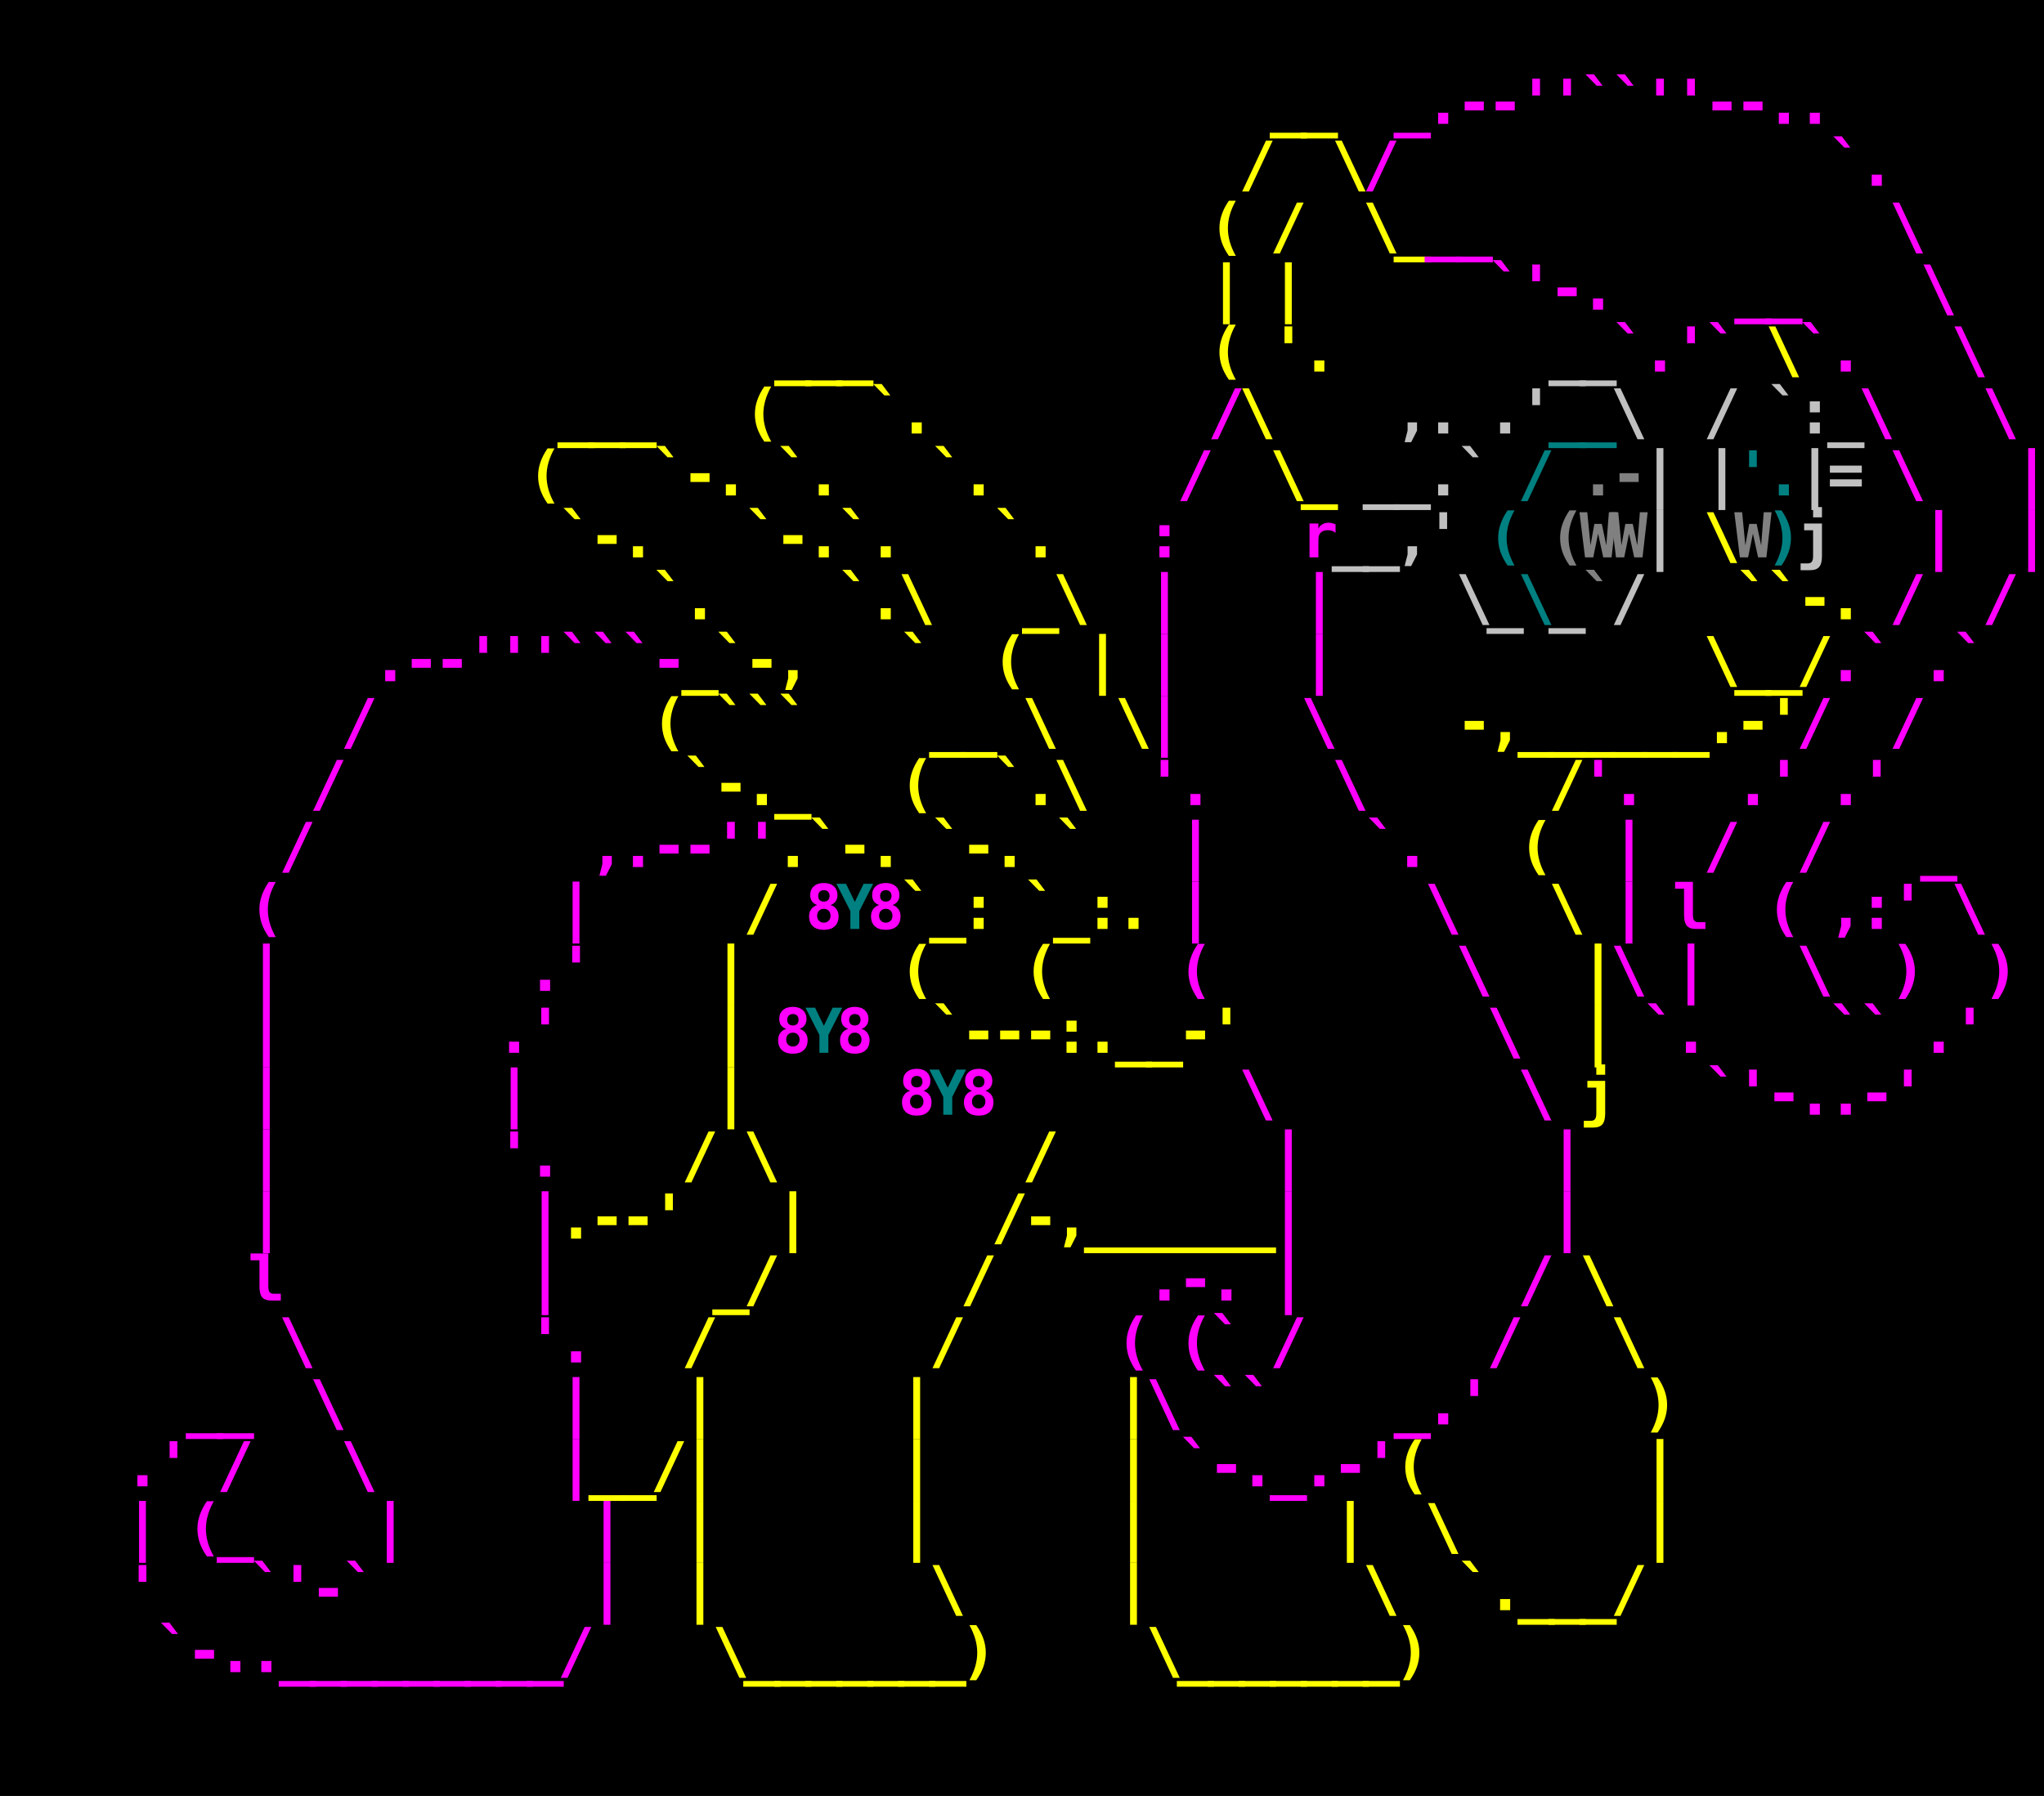
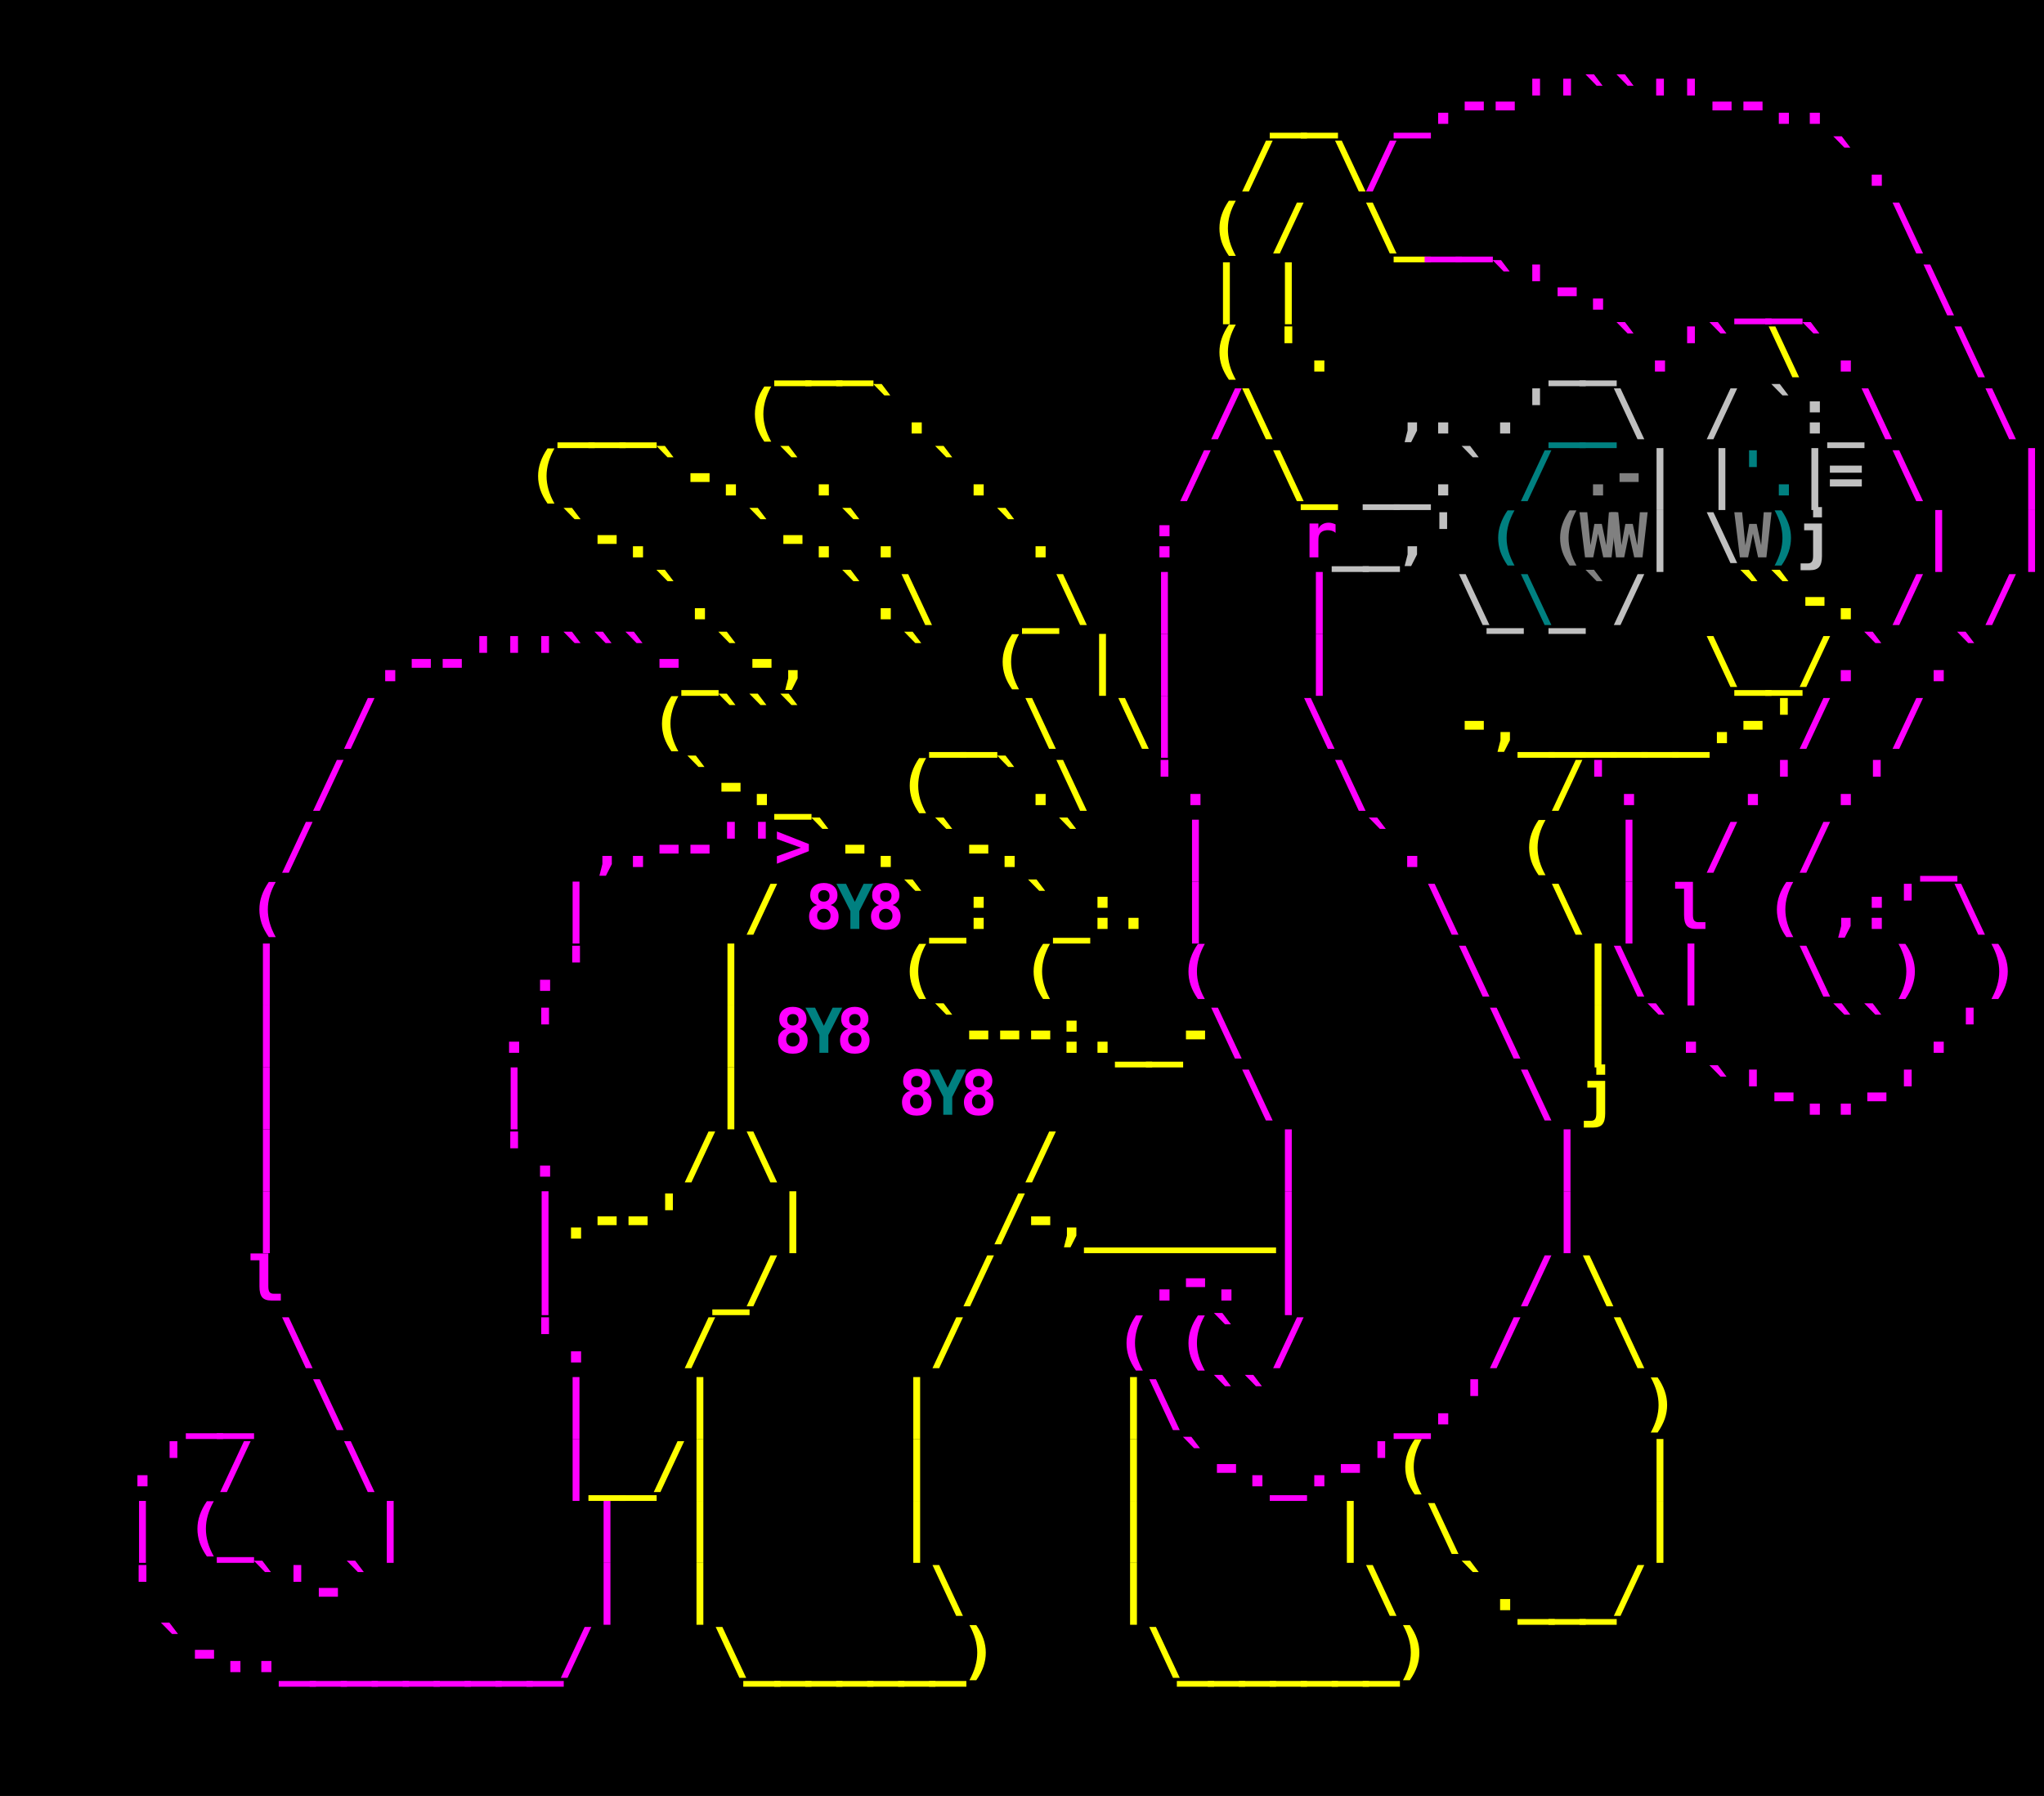
<svg xmlns="http://www.w3.org/2000/svg" width="396" height="348">
  <rect style="fill:black;stroke:none;" width="396" height="348" x="0" y="0" />
  <text y="0" x="0" style="font-family:monospace;font-size:12px;font-weight:bold;">
    <tspan x="246" y="24" style="fill:yellow;">_</tspan>
    <tspan x="252" y="24" style="fill:yellow;">_</tspan>
    <tspan x="270" y="24" style="fill:magenta;">_</tspan>
    <tspan x="276" y="24" style="fill:magenta;">.</tspan>
    <tspan x="282" y="24" style="fill:magenta;">-</tspan>
    <tspan x="288" y="24" style="fill:magenta;">-</tspan>
    <tspan x="294" y="24" style="fill:magenta;">'</tspan>
    <tspan x="300" y="24" style="fill:magenta;">'</tspan>
    <tspan x="306" y="24" style="fill:magenta;">`</tspan>
    <tspan x="312" y="24" style="fill:magenta;">`</tspan>
    <tspan x="318" y="24" style="fill:magenta;">'</tspan>
    <tspan x="324" y="24" style="fill:magenta;">'</tspan>
    <tspan x="330" y="24" style="fill:magenta;">-</tspan>
    <tspan x="336" y="24" style="fill:magenta;">-</tspan>
    <tspan x="342" y="24" style="fill:magenta;">.</tspan>
    <tspan x="348" y="24" style="fill:magenta;">.</tspan>
    <tspan x="240" y="36" style="fill:yellow;">/</tspan>
    <tspan x="258" y="36" style="fill:yellow;">\</tspan>
    <tspan x="264" y="36" style="fill:magenta;">/</tspan>
    <tspan x="354" y="36" style="fill:magenta;">`</tspan>
    <tspan x="360" y="36" style="fill:magenta;">.</tspan>
    <tspan x="234" y="48" style="fill:yellow;">(</tspan>
    <tspan x="246" y="48" style="fill:yellow;">/</tspan>
    <tspan x="264" y="48" style="fill:yellow;">\</tspan>
    <tspan x="270" y="48" style="fill:yellow;">_</tspan>
    <tspan x="276" y="48" style="fill:magenta;">_</tspan>
    <tspan x="282" y="48" style="fill:magenta;">_</tspan>
    <tspan x="366" y="48" style="fill:magenta;">\</tspan>
    <tspan x="234" y="60" style="fill:yellow;">|</tspan>
    <tspan x="246" y="60" style="fill:yellow;">|</tspan>
    <tspan x="288" y="60" style="fill:magenta;">`</tspan>
    <tspan x="294" y="60" style="fill:magenta;">'</tspan>
    <tspan x="300" y="60" style="fill:magenta;">-</tspan>
    <tspan x="306" y="60" style="fill:magenta;">.</tspan>
    <tspan x="336" y="60" style="fill:magenta;">_</tspan>
    <tspan x="342" y="60" style="fill:magenta;">_</tspan>
    <tspan x="372" y="60" style="fill:magenta;">\</tspan>
    <tspan x="150" y="72" style="fill:yellow;">_</tspan>
    <tspan x="156" y="72" style="fill:yellow;">_</tspan>
    <tspan x="162" y="72" style="fill:yellow;">_</tspan>
    <tspan x="234" y="72" style="fill:yellow;">(</tspan>
    <tspan x="246" y="72" style="fill:yellow;">'</tspan>
    <tspan x="252" y="72" style="fill:yellow;">.</tspan>
    <tspan x="300" y="72" style="fill:silver;">_</tspan>
    <tspan x="306" y="72" style="fill:silver;">_</tspan>
    <tspan x="312" y="72" style="fill:magenta;">`</tspan>
    <tspan x="318" y="72" style="fill:magenta;">.</tspan>
    <tspan x="324" y="72" style="fill:magenta;">'</tspan>
    <tspan x="330" y="72" style="fill:magenta;">`</tspan>
    <tspan x="342" y="72" style="fill:yellow;">\</tspan>
    <tspan x="348" y="72" style="fill:magenta;">`</tspan>
    <tspan x="354" y="72" style="fill:magenta;">.</tspan>
    <tspan x="378" y="72" style="fill:magenta;">\</tspan>
    <tspan x="108" y="84" style="fill:yellow;">_</tspan>
    <tspan x="114" y="84" style="fill:yellow;">_</tspan>
    <tspan x="120" y="84" style="fill:yellow;">_</tspan>
    <tspan x="144" y="84" style="fill:yellow;">(</tspan>
    <tspan x="168" y="84" style="fill:yellow;">`</tspan>
    <tspan x="174" y="84" style="fill:yellow;">.</tspan>
    <tspan x="234" y="84" style="fill:magenta;">/</tspan>
    <tspan x="240" y="84" style="fill:yellow;">\</tspan>
    <tspan x="270" y="84" style="fill:silver;">,</tspan>
    <tspan x="276" y="84" style="fill:silver;">.</tspan>
    <tspan x="288" y="84" style="fill:silver;">.</tspan>
    <tspan x="294" y="84" style="fill:silver;">'</tspan>
    <tspan x="300" y="84" style="fill:teal;">_</tspan>
    <tspan x="306" y="84" style="fill:teal;">_</tspan>
    <tspan x="312" y="84" style="fill:silver;">\</tspan>
    <tspan x="330" y="84" style="fill:silver;">/</tspan>
    <tspan x="342" y="84" style="fill:silver;">`</tspan>
    <tspan x="348" y="84" style="fill:silver;">:</tspan>
    <tspan x="354" y="84" style="fill:silver;">_</tspan>
    <tspan x="360" y="84" style="fill:magenta;">\</tspan>
    <tspan x="384" y="84" style="fill:magenta;">\</tspan>
    <tspan x="102" y="96" style="fill:yellow;">(</tspan>
    <tspan x="126" y="96" style="fill:yellow;">`</tspan>
    <tspan x="132" y="96" style="fill:yellow;">-</tspan>
    <tspan x="138" y="96" style="fill:yellow;">.</tspan>
    <tspan x="150" y="96" style="fill:yellow;">`</tspan>
    <tspan x="156" y="96" style="fill:yellow;">.</tspan>
    <tspan x="180" y="96" style="fill:yellow;">`</tspan>
    <tspan x="186" y="96" style="fill:yellow;">.</tspan>
    <tspan x="228" y="96" style="fill:magenta;">/</tspan>
    <tspan x="246" y="96" style="fill:yellow;">\</tspan>
    <tspan x="252" y="96" style="fill:yellow;">_</tspan>
    <tspan x="264" y="96" style="fill:silver;">_</tspan>
    <tspan x="270" y="96" style="fill:silver;">_</tspan>
    <tspan x="276" y="96" style="fill:silver;">.</tspan>
    <tspan x="282" y="96" style="fill:silver;">`</tspan>
    <tspan x="294" y="96" style="fill:teal;">/</tspan>
    <tspan x="306" y="96" style="fill:gray;">.</tspan>
    <tspan x="312" y="96" style="fill:gray;">-</tspan>
    <tspan x="318" y="96" style="fill:silver;">|</tspan>
    <tspan x="330" y="96" style="fill:silver;">|</tspan>
    <tspan x="336" y="96" style="fill:teal;">'</tspan>
    <tspan x="342" y="96" style="fill:teal;">.</tspan>
    <tspan x="348" y="96" style="fill:silver;">|</tspan>
    <tspan x="354" y="96" style="fill:silver;">=</tspan>
    <tspan x="366" y="96" style="fill:magenta;">\</tspan>
    <tspan x="390" y="96" style="fill:magenta;">|</tspan>
    <tspan x="108" y="108" style="fill:yellow;">`</tspan>
    <tspan x="114" y="108" style="fill:yellow;">-</tspan>
    <tspan x="120" y="108" style="fill:yellow;">.</tspan>
    <tspan x="144" y="108" style="fill:yellow;">`</tspan>
    <tspan x="150" y="108" style="fill:yellow;">-</tspan>
    <tspan x="156" y="108" style="fill:yellow;">.</tspan>
    <tspan x="162" y="108" style="fill:yellow;">`</tspan>
    <tspan x="168" y="108" style="fill:yellow;">.</tspan>
    <tspan x="192" y="108" style="fill:yellow;">`</tspan>
    <tspan x="198" y="108" style="fill:yellow;">.</tspan>
    <tspan x="222" y="108" style="fill:magenta;">:</tspan>
    <tspan x="252" y="108" style="fill:magenta;">r</tspan>
    <tspan x="258" y="108" style="fill:silver;">_</tspan>
    <tspan x="264" y="108" style="fill:silver;">_</tspan>
    <tspan x="270" y="108" style="fill:silver;">,</tspan>
    <tspan x="276" y="108" style="fill:silver;">'</tspan>
    <tspan x="288" y="108" style="fill:teal;">(</tspan>
    <tspan x="300" y="108" style="fill:gray;">(</tspan>
    <tspan x="306" y="108" style="fill:gray;">W</tspan>
    <tspan x="312" y="108" style="fill:gray;">W</tspan>
    <tspan x="318" y="108" style="fill:silver;">|</tspan>
-     <tspan x="330" y="108" style="fill:yellow;">\</tspan>
+     <tspan x="330" y="108" style="fill:silver;">\</tspan>
    <tspan x="336" y="108" style="fill:gray;">W</tspan>
    <tspan x="342" y="108" style="fill:teal;">)</tspan>
    <tspan x="348" y="108" style="fill:silver;">j</tspan>
    <tspan x="372" y="108" style="fill:magenta;">|</tspan>
    <tspan x="390" y="108" style="fill:magenta;">|</tspan>
    <tspan x="126" y="120" style="fill:yellow;">`</tspan>
    <tspan x="132" y="120" style="fill:yellow;">.</tspan>
    <tspan x="162" y="120" style="fill:yellow;">`</tspan>
    <tspan x="168" y="120" style="fill:yellow;">.</tspan>
    <tspan x="174" y="120" style="fill:yellow;">\</tspan>
    <tspan x="198" y="120" style="fill:yellow;">_</tspan>
    <tspan x="204" y="120" style="fill:yellow;">\</tspan>
    <tspan x="222" y="120" style="fill:magenta;">|</tspan>
    <tspan x="252" y="120" style="fill:magenta;">|</tspan>
    <tspan x="282" y="120" style="fill:silver;">\</tspan>
    <tspan x="288" y="120" style="fill:silver;">_</tspan>
    <tspan x="294" y="120" style="fill:teal;">\</tspan>
    <tspan x="300" y="120" style="fill:silver;">_</tspan>
    <tspan x="306" y="120" style="fill:gray;">`</tspan>
    <tspan x="312" y="120" style="fill:silver;">/</tspan>
    <tspan x="336" y="120" style="fill:yellow;">`</tspan>
    <tspan x="342" y="120" style="fill:yellow;">`</tspan>
    <tspan x="348" y="120" style="fill:yellow;">-</tspan>
    <tspan x="354" y="120" style="fill:yellow;">.</tspan>
    <tspan x="366" y="120" style="fill:magenta;">/</tspan>
    <tspan x="384" y="120" style="fill:magenta;">/</tspan>
    <tspan x="72" y="132" style="fill:magenta;">.</tspan>
    <tspan x="78" y="132" style="fill:magenta;">-</tspan>
    <tspan x="84" y="132" style="fill:magenta;">-</tspan>
    <tspan x="90" y="132" style="fill:magenta;">'</tspan>
    <tspan x="96" y="132" style="fill:magenta;">'</tspan>
    <tspan x="102" y="132" style="fill:magenta;">'</tspan>
    <tspan x="108" y="132" style="fill:magenta;">`</tspan>
    <tspan x="114" y="132" style="fill:magenta;">`</tspan>
    <tspan x="120" y="132" style="fill:magenta;">`</tspan>
    <tspan x="126" y="132" style="fill:magenta;">-</tspan>
    <tspan x="132" y="132" style="fill:yellow;">_</tspan>
    <tspan x="138" y="132" style="fill:yellow;">`</tspan>
    <tspan x="144" y="132" style="fill:yellow;">-</tspan>
    <tspan x="150" y="132" style="fill:yellow;">,</tspan>
    <tspan x="174" y="132" style="fill:yellow;">`</tspan>
    <tspan x="192" y="132" style="fill:yellow;">(</tspan>
    <tspan x="210" y="132" style="fill:yellow;">|</tspan>
    <tspan x="222" y="132" style="fill:magenta;">|</tspan>
    <tspan x="252" y="132" style="fill:magenta;">|</tspan>
    <tspan x="330" y="132" style="fill:yellow;">\</tspan>
    <tspan x="336" y="132" style="fill:yellow;">_</tspan>
    <tspan x="342" y="132" style="fill:yellow;">_</tspan>
    <tspan x="348" y="132" style="fill:yellow;">/</tspan>
    <tspan x="354" y="132" style="fill:magenta;">.</tspan>
    <tspan x="360" y="132" style="fill:magenta;">`</tspan>
    <tspan x="372" y="132" style="fill:magenta;">.</tspan>
    <tspan x="378" y="132" style="fill:magenta;">`</tspan>
    <tspan x="66" y="144" style="fill:magenta;">/</tspan>
    <tspan x="126" y="144" style="fill:yellow;">(</tspan>
    <tspan x="138" y="144" style="fill:yellow;">`</tspan>
    <tspan x="144" y="144" style="fill:yellow;">`</tspan>
    <tspan x="150" y="144" style="fill:yellow;">`</tspan>
    <tspan x="180" y="144" style="fill:yellow;">_</tspan>
    <tspan x="186" y="144" style="fill:yellow;">_</tspan>
    <tspan x="198" y="144" style="fill:yellow;">\</tspan>
    <tspan x="216" y="144" style="fill:yellow;">\</tspan>
    <tspan x="222" y="144" style="fill:magenta;">|</tspan>
    <tspan x="252" y="144" style="fill:magenta;">\</tspan>
    <tspan x="282" y="144" style="fill:yellow;">-</tspan>
    <tspan x="288" y="144" style="fill:yellow;">,</tspan>
    <tspan x="294" y="144" style="fill:yellow;">_</tspan>
    <tspan x="300" y="144" style="fill:yellow;">_</tspan>
    <tspan x="306" y="144" style="fill:yellow;">_</tspan>
    <tspan x="312" y="144" style="fill:yellow;">_</tspan>
    <tspan x="318" y="144" style="fill:yellow;">_</tspan>
    <tspan x="324" y="144" style="fill:yellow;">_</tspan>
    <tspan x="330" y="144" style="fill:yellow;">.</tspan>
    <tspan x="336" y="144" style="fill:yellow;">-</tspan>
    <tspan x="342" y="144" style="fill:yellow;">'</tspan>
    <tspan x="348" y="144" style="fill:magenta;">/</tspan>
    <tspan x="366" y="144" style="fill:magenta;">/</tspan>
    <tspan x="60" y="156" style="fill:magenta;">/</tspan>
    <tspan x="132" y="156" style="fill:yellow;">`</tspan>
    <tspan x="138" y="156" style="fill:yellow;">-</tspan>
    <tspan x="144" y="156" style="fill:yellow;">.</tspan>
    <tspan x="150" y="156" style="fill:yellow;">_</tspan>
    <tspan x="174" y="156" style="fill:yellow;">(</tspan>
    <tspan x="192" y="156" style="fill:yellow;">`</tspan>
    <tspan x="198" y="156" style="fill:yellow;">.</tspan>
    <tspan x="204" y="156" style="fill:yellow;">\</tspan>
    <tspan x="222" y="156" style="fill:magenta;">'</tspan>
    <tspan x="228" y="156" style="fill:magenta;">.</tspan>
    <tspan x="258" y="156" style="fill:magenta;">\</tspan>
    <tspan x="300" y="156" style="fill:yellow;">/</tspan>
    <tspan x="306" y="156" style="fill:magenta;">'</tspan>
    <tspan x="312" y="156" style="fill:magenta;">.</tspan>
    <tspan x="336" y="156" style="fill:magenta;">.</tspan>
    <tspan x="342" y="156" style="fill:magenta;">'</tspan>
    <tspan x="354" y="156" style="fill:magenta;">.</tspan>
    <tspan x="360" y="156" style="fill:magenta;">'</tspan>
    <tspan x="54" y="168" style="fill:magenta;">/</tspan>
    <tspan x="114" y="168" style="fill:magenta;">,</tspan>
    <tspan x="120" y="168" style="fill:magenta;">.</tspan>
    <tspan x="126" y="168" style="fill:magenta;">-</tspan>
    <tspan x="132" y="168" style="fill:magenta;">-</tspan>
    <tspan x="138" y="168" style="fill:magenta;">'</tspan>
    <tspan x="144" y="168" style="fill:magenta;">'</tspan>
-     <tspan x="150" y="168" style="fill:yellow;">.</tspan>
+     <tspan x="150" y="168" style="fill:magenta;">&gt;</tspan>
    <tspan x="156" y="168" style="fill:yellow;">`</tspan>
    <tspan x="162" y="168" style="fill:yellow;">-</tspan>
    <tspan x="168" y="168" style="fill:yellow;">.</tspan>
    <tspan x="180" y="168" style="fill:yellow;">`</tspan>
    <tspan x="186" y="168" style="fill:yellow;">-</tspan>
    <tspan x="192" y="168" style="fill:yellow;">.</tspan>
    <tspan x="204" y="168" style="fill:yellow;">`</tspan>
    <tspan x="228" y="168" style="fill:magenta;">|</tspan>
    <tspan x="264" y="168" style="fill:magenta;">`</tspan>
    <tspan x="270" y="168" style="fill:magenta;">.</tspan>
    <tspan x="294" y="168" style="fill:yellow;">(</tspan>
    <tspan x="312" y="168" style="fill:magenta;">|</tspan>
    <tspan x="330" y="168" style="fill:magenta;">/</tspan>
    <tspan x="348" y="168" style="fill:magenta;">/</tspan>
    <tspan x="372" y="168" style="fill:magenta;">_</tspan>
    <tspan x="48" y="180" style="fill:magenta;">(</tspan>
    <tspan x="108" y="180" style="fill:magenta;">|</tspan>
    <tspan x="144" y="180" style="fill:yellow;">/</tspan>
    <tspan x="156" y="180" style="fill:magenta;">8</tspan>
    <tspan x="162" y="180" style="fill:teal;">Y</tspan>
    <tspan x="168" y="180" style="fill:magenta;">8</tspan>
    <tspan x="174" y="180" style="fill:yellow;">`</tspan>
    <tspan x="180" y="180" style="fill:yellow;">_</tspan>
    <tspan x="186" y="180" style="fill:yellow;">:</tspan>
    <tspan x="198" y="180" style="fill:yellow;">`</tspan>
    <tspan x="204" y="180" style="fill:yellow;">_</tspan>
    <tspan x="210" y="180" style="fill:yellow;">:</tspan>
    <tspan x="216" y="180" style="fill:yellow;">.</tspan>
    <tspan x="228" y="180" style="fill:magenta;">|</tspan>
    <tspan x="276" y="180" style="fill:magenta;">\</tspan>
    <tspan x="300" y="180" style="fill:yellow;">\</tspan>
    <tspan x="312" y="180" style="fill:magenta;">|</tspan>
    <tspan x="324" y="180" style="fill:magenta;">l</tspan>
    <tspan x="342" y="180" style="fill:magenta;">(</tspan>
    <tspan x="354" y="180" style="fill:magenta;">,</tspan>
    <tspan x="360" y="180" style="fill:magenta;">:</tspan>
    <tspan x="366" y="180" style="fill:magenta;">'</tspan>
    <tspan x="378" y="180" style="fill:magenta;">\</tspan>
    <tspan x="48" y="192" style="fill:magenta;">|</tspan>
    <tspan x="102" y="192" style="fill:magenta;">.</tspan>
    <tspan x="108" y="192" style="fill:magenta;">'</tspan>
    <tspan x="138" y="192" style="fill:yellow;">|</tspan>
    <tspan x="174" y="192" style="fill:yellow;">(</tspan>
    <tspan x="198" y="192" style="fill:yellow;">(</tspan>
    <tspan x="228" y="192" style="fill:magenta;">(</tspan>
    <tspan x="282" y="192" style="fill:magenta;">\</tspan>
    <tspan x="306" y="192" style="fill:yellow;">|</tspan>
    <tspan x="312" y="192" style="fill:magenta;">\</tspan>
    <tspan x="324" y="192" style="fill:magenta;">|</tspan>
    <tspan x="348" y="192" style="fill:magenta;">\</tspan>
    <tspan x="366" y="192" style="fill:magenta;">)</tspan>
    <tspan x="384" y="192" style="fill:magenta;">)</tspan>
    <tspan x="48" y="204" style="fill:magenta;">|</tspan>
    <tspan x="96" y="204" style="fill:magenta;">.</tspan>
    <tspan x="102" y="204" style="fill:magenta;">'</tspan>
    <tspan x="138" y="204" style="fill:yellow;">|</tspan>
    <tspan x="150" y="204" style="fill:magenta;">8</tspan>
    <tspan x="156" y="204" style="fill:teal;">Y</tspan>
    <tspan x="162" y="204" style="fill:magenta;">8</tspan>
    <tspan x="180" y="204" style="fill:yellow;">`</tspan>
    <tspan x="186" y="204" style="fill:yellow;">-</tspan>
    <tspan x="192" y="204" style="fill:yellow;">-</tspan>
    <tspan x="198" y="204" style="fill:yellow;">-</tspan>
    <tspan x="204" y="204" style="fill:yellow;">:</tspan>
    <tspan x="210" y="204" style="fill:yellow;">.</tspan>
    <tspan x="216" y="204" style="fill:yellow;">_</tspan>
    <tspan x="222" y="204" style="fill:yellow;">_</tspan>
    <tspan x="228" y="204" style="fill:yellow;">-</tspan>
-     <tspan x="234" y="204" style="fill:yellow;">'</tspan>
+     <tspan x="234" y="204" style="fill:magenta;">\</tspan>
    <tspan x="288" y="204" style="fill:magenta;">\</tspan>
    <tspan x="306" y="204" style="fill:yellow;">|</tspan>
    <tspan x="318" y="204" style="fill:magenta;">`</tspan>
    <tspan x="324" y="204" style="fill:magenta;">.</tspan>
    <tspan x="354" y="204" style="fill:magenta;">`</tspan>
    <tspan x="360" y="204" style="fill:magenta;">`</tspan>
    <tspan x="372" y="204" style="fill:magenta;">.</tspan>
    <tspan x="378" y="204" style="fill:magenta;">'</tspan>
    <tspan x="48" y="216" style="fill:magenta;">|</tspan>
    <tspan x="96" y="216" style="fill:magenta;">|</tspan>
    <tspan x="138" y="216" style="fill:yellow;">|</tspan>
    <tspan x="174" y="216" style="fill:magenta;">8</tspan>
    <tspan x="180" y="216" style="fill:teal;">Y</tspan>
    <tspan x="186" y="216" style="fill:magenta;">8</tspan>
    <tspan x="240" y="216" style="fill:magenta;">\</tspan>
    <tspan x="294" y="216" style="fill:magenta;">\</tspan>
    <tspan x="306" y="216" style="fill:yellow;">j</tspan>
    <tspan x="330" y="216" style="fill:magenta;">`</tspan>
    <tspan x="336" y="216" style="fill:magenta;">'</tspan>
    <tspan x="342" y="216" style="fill:magenta;">-</tspan>
    <tspan x="348" y="216" style="fill:magenta;">.</tspan>
    <tspan x="354" y="216" style="fill:magenta;">.</tspan>
    <tspan x="360" y="216" style="fill:magenta;">-</tspan>
    <tspan x="366" y="216" style="fill:magenta;">'</tspan>
    <tspan x="48" y="228" style="fill:magenta;">|</tspan>
    <tspan x="96" y="228" style="fill:magenta;">'</tspan>
    <tspan x="102" y="228" style="fill:magenta;">.</tspan>
    <tspan x="132" y="228" style="fill:yellow;">/</tspan>
    <tspan x="144" y="228" style="fill:yellow;">\</tspan>
    <tspan x="198" y="228" style="fill:yellow;">/</tspan>
    <tspan x="246" y="228" style="fill:magenta;">|</tspan>
    <tspan x="300" y="228" style="fill:magenta;">|</tspan>
    <tspan x="48" y="240" style="fill:magenta;">|</tspan>
    <tspan x="102" y="240" style="fill:magenta;">|</tspan>
    <tspan x="108" y="240" style="fill:yellow;">.</tspan>
    <tspan x="114" y="240" style="fill:yellow;">-</tspan>
    <tspan x="120" y="240" style="fill:yellow;">-</tspan>
    <tspan x="126" y="240" style="fill:yellow;">'</tspan>
    <tspan x="150" y="240" style="fill:yellow;">|</tspan>
    <tspan x="192" y="240" style="fill:yellow;">/</tspan>
    <tspan x="198" y="240" style="fill:yellow;">-</tspan>
    <tspan x="204" y="240" style="fill:yellow;">,</tspan>
    <tspan x="210" y="240" style="fill:yellow;">_</tspan>
    <tspan x="216" y="240" style="fill:yellow;">_</tspan>
    <tspan x="222" y="240" style="fill:yellow;">_</tspan>
    <tspan x="228" y="240" style="fill:yellow;">_</tspan>
    <tspan x="234" y="240" style="fill:yellow;">_</tspan>
    <tspan x="240" y="240" style="fill:yellow;">_</tspan>
    <tspan x="246" y="240" style="fill:magenta;">|</tspan>
    <tspan x="300" y="240" style="fill:magenta;">|</tspan>
    <tspan x="48" y="252" style="fill:magenta;">l</tspan>
    <tspan x="102" y="252" style="fill:magenta;">|</tspan>
    <tspan x="138" y="252" style="fill:yellow;">_</tspan>
    <tspan x="144" y="252" style="fill:yellow;">/</tspan>
    <tspan x="186" y="252" style="fill:yellow;">/</tspan>
    <tspan x="222" y="252" style="fill:magenta;">.</tspan>
    <tspan x="228" y="252" style="fill:magenta;">-</tspan>
    <tspan x="234" y="252" style="fill:magenta;">.</tspan>
    <tspan x="246" y="252" style="fill:magenta;">|</tspan>
    <tspan x="294" y="252" style="fill:magenta;">/</tspan>
    <tspan x="306" y="252" style="fill:yellow;">\</tspan>
    <tspan x="54" y="264" style="fill:magenta;">\</tspan>
    <tspan x="102" y="264" style="fill:magenta;">'</tspan>
    <tspan x="108" y="264" style="fill:magenta;">.</tspan>
    <tspan x="132" y="264" style="fill:yellow;">/</tspan>
    <tspan x="180" y="264" style="fill:yellow;">/</tspan>
    <tspan x="216" y="264" style="fill:magenta;">(</tspan>
    <tspan x="228" y="264" style="fill:magenta;">(</tspan>
    <tspan x="234" y="264" style="fill:magenta;">`</tspan>
    <tspan x="246" y="264" style="fill:magenta;">/</tspan>
    <tspan x="288" y="264" style="fill:magenta;">/</tspan>
    <tspan x="312" y="264" style="fill:yellow;">\</tspan>
    <tspan x="36" y="276" style="fill:magenta;">_</tspan>
    <tspan x="42" y="276" style="fill:magenta;">_</tspan>
    <tspan x="60" y="276" style="fill:magenta;">\</tspan>
    <tspan x="108" y="276" style="fill:magenta;">|</tspan>
    <tspan x="132" y="276" style="fill:yellow;">|</tspan>
    <tspan x="174" y="276" style="fill:yellow;">|</tspan>
    <tspan x="216" y="276" style="fill:yellow;">|</tspan>
    <tspan x="222" y="276" style="fill:magenta;">\</tspan>
    <tspan x="234" y="276" style="fill:magenta;">`</tspan>
    <tspan x="240" y="276" style="fill:magenta;">`</tspan>
    <tspan x="270" y="276" style="fill:magenta;">_</tspan>
    <tspan x="276" y="276" style="fill:magenta;">.</tspan>
    <tspan x="282" y="276" style="fill:magenta;">'</tspan>
    <tspan x="318" y="276" style="fill:yellow;">)</tspan>
    <tspan x="24" y="288" style="fill:magenta;">.</tspan>
    <tspan x="30" y="288" style="fill:magenta;">'</tspan>
    <tspan x="42" y="288" style="fill:magenta;">/</tspan>
    <tspan x="66" y="288" style="fill:magenta;">\</tspan>
    <tspan x="108" y="288" style="fill:magenta;">|</tspan>
    <tspan x="114" y="288" style="fill:yellow;">_</tspan>
    <tspan x="120" y="288" style="fill:yellow;">_</tspan>
    <tspan x="126" y="288" style="fill:yellow;">/</tspan>
    <tspan x="132" y="288" style="fill:yellow;">|</tspan>
    <tspan x="174" y="288" style="fill:yellow;">|</tspan>
    <tspan x="216" y="288" style="fill:yellow;">|</tspan>
    <tspan x="228" y="288" style="fill:magenta;">`</tspan>
    <tspan x="234" y="288" style="fill:magenta;">-</tspan>
    <tspan x="240" y="288" style="fill:magenta;">.</tspan>
    <tspan x="246" y="288" style="fill:magenta;">_</tspan>
    <tspan x="252" y="288" style="fill:magenta;">.</tspan>
    <tspan x="258" y="288" style="fill:magenta;">-</tspan>
    <tspan x="264" y="288" style="fill:magenta;">'</tspan>
    <tspan x="270" y="288" style="fill:yellow;">(</tspan>
    <tspan x="318" y="288" style="fill:yellow;">|</tspan>
    <tspan x="24" y="300" style="fill:magenta;">|</tspan>
    <tspan x="36" y="300" style="fill:magenta;">(</tspan>
    <tspan x="42" y="300" style="fill:magenta;">_</tspan>
    <tspan x="72" y="300" style="fill:magenta;">|</tspan>
    <tspan x="114" y="300" style="fill:magenta;">|</tspan>
    <tspan x="132" y="300" style="fill:yellow;">|</tspan>
    <tspan x="174" y="300" style="fill:yellow;">|</tspan>
    <tspan x="216" y="300" style="fill:yellow;">|</tspan>
    <tspan x="258" y="300" style="fill:yellow;">|</tspan>
    <tspan x="276" y="300" style="fill:yellow;">\</tspan>
    <tspan x="318" y="300" style="fill:yellow;">|</tspan>
    <tspan x="24" y="312" style="fill:magenta;">'</tspan>
    <tspan x="48" y="312" style="fill:magenta;">`</tspan>
    <tspan x="54" y="312" style="fill:magenta;">'</tspan>
    <tspan x="60" y="312" style="fill:magenta;">-</tspan>
    <tspan x="66" y="312" style="fill:magenta;">`</tspan>
    <tspan x="114" y="312" style="fill:magenta;">|</tspan>
    <tspan x="132" y="312" style="fill:yellow;">|</tspan>
    <tspan x="180" y="312" style="fill:yellow;">\</tspan>
    <tspan x="216" y="312" style="fill:yellow;">|</tspan>
    <tspan x="264" y="312" style="fill:yellow;">\</tspan>
    <tspan x="282" y="312" style="fill:yellow;">`</tspan>
    <tspan x="288" y="312" style="fill:yellow;">.</tspan>
    <tspan x="294" y="312" style="fill:yellow;">_</tspan>
    <tspan x="300" y="312" style="fill:yellow;">_</tspan>
    <tspan x="306" y="312" style="fill:yellow;">_</tspan>
    <tspan x="312" y="312" style="fill:yellow;">/</tspan>
    <tspan x="30" y="324" style="fill:magenta;">`</tspan>
    <tspan x="36" y="324" style="fill:magenta;">-</tspan>
    <tspan x="42" y="324" style="fill:magenta;">.</tspan>
    <tspan x="48" y="324" style="fill:magenta;">.</tspan>
    <tspan x="54" y="324" style="fill:magenta;">_</tspan>
    <tspan x="60" y="324" style="fill:magenta;">_</tspan>
    <tspan x="66" y="324" style="fill:magenta;">_</tspan>
    <tspan x="72" y="324" style="fill:magenta;">_</tspan>
    <tspan x="78" y="324" style="fill:magenta;">_</tspan>
    <tspan x="84" y="324" style="fill:magenta;">_</tspan>
    <tspan x="90" y="324" style="fill:magenta;">_</tspan>
    <tspan x="96" y="324" style="fill:magenta;">_</tspan>
    <tspan x="102" y="324" style="fill:magenta;">_</tspan>
    <tspan x="108" y="324" style="fill:magenta;">/</tspan>
    <tspan x="138" y="324" style="fill:yellow;">\</tspan>
    <tspan x="144" y="324" style="fill:yellow;">_</tspan>
    <tspan x="150" y="324" style="fill:yellow;">_</tspan>
    <tspan x="156" y="324" style="fill:yellow;">_</tspan>
    <tspan x="162" y="324" style="fill:yellow;">_</tspan>
    <tspan x="168" y="324" style="fill:yellow;">_</tspan>
    <tspan x="174" y="324" style="fill:yellow;">_</tspan>
    <tspan x="180" y="324" style="fill:yellow;">_</tspan>
    <tspan x="186" y="324" style="fill:yellow;">)</tspan>
    <tspan x="222" y="324" style="fill:yellow;">\</tspan>
    <tspan x="228" y="324" style="fill:yellow;">_</tspan>
    <tspan x="234" y="324" style="fill:yellow;">_</tspan>
    <tspan x="240" y="324" style="fill:yellow;">_</tspan>
    <tspan x="246" y="324" style="fill:yellow;">_</tspan>
    <tspan x="252" y="324" style="fill:yellow;">_</tspan>
    <tspan x="258" y="324" style="fill:yellow;">_</tspan>
    <tspan x="264" y="324" style="fill:yellow;">_</tspan>
    <tspan x="270" y="324" style="fill:yellow;">)</tspan>
  </text>
</svg>
